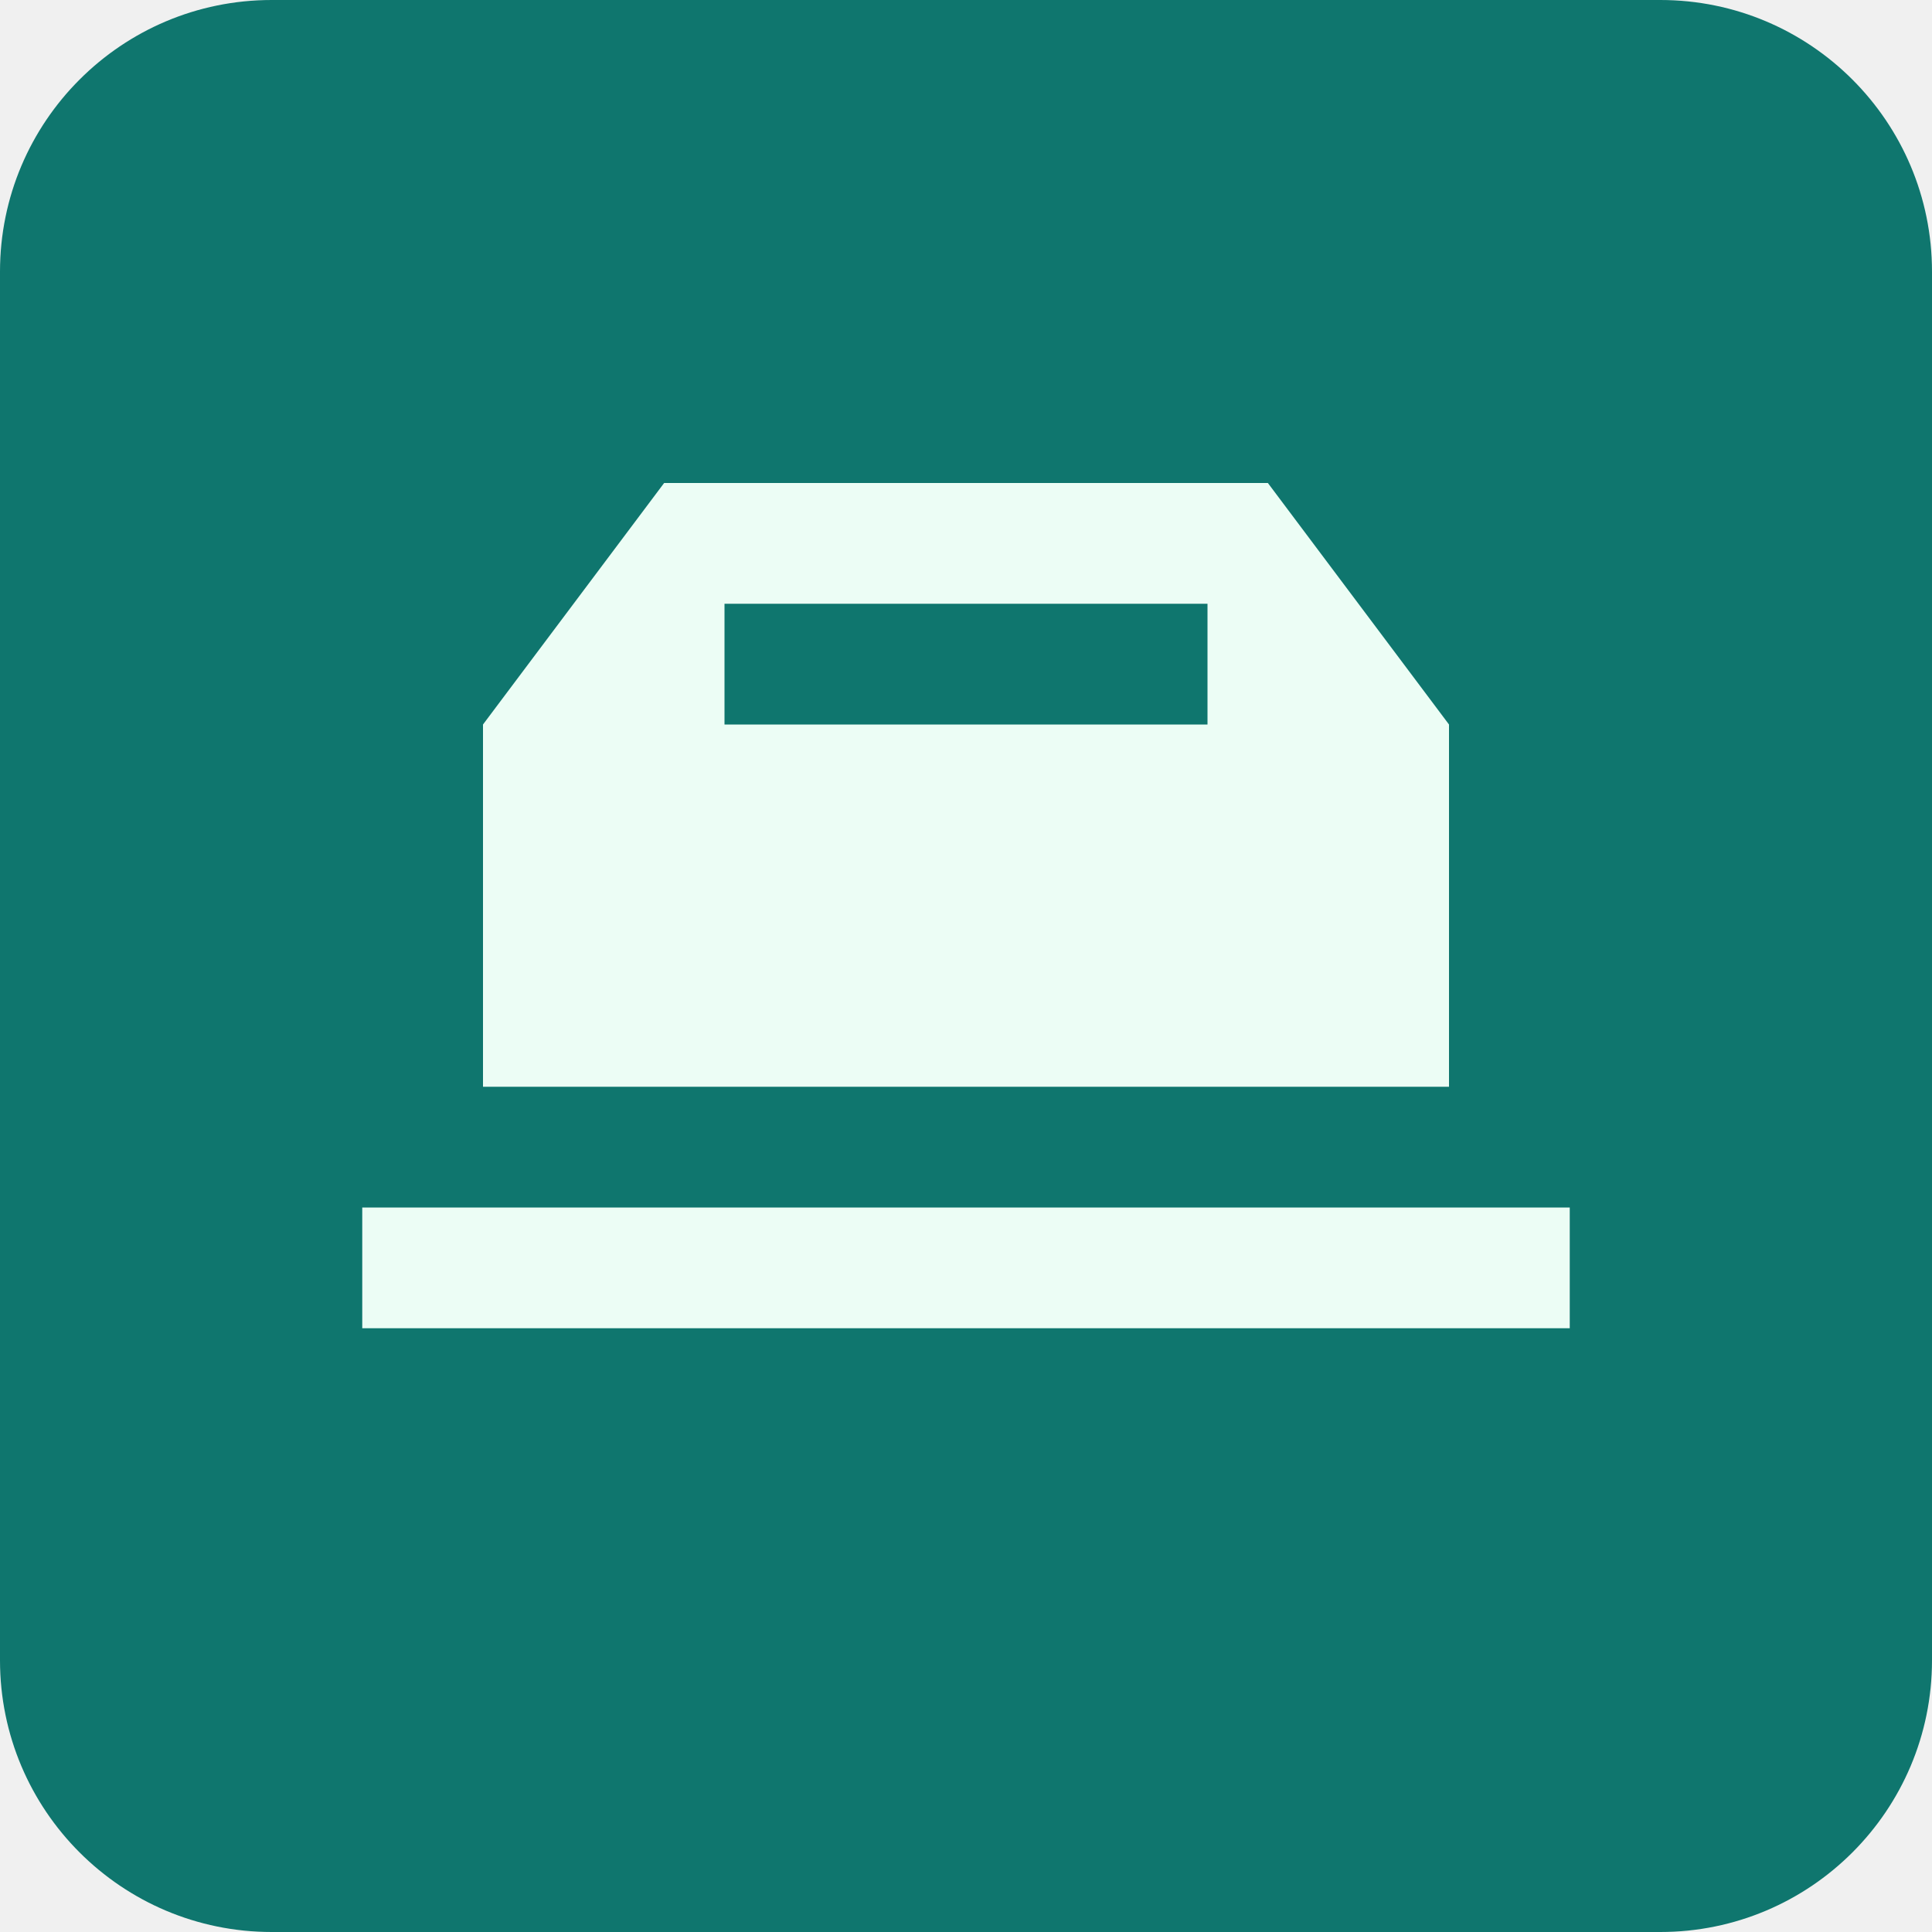
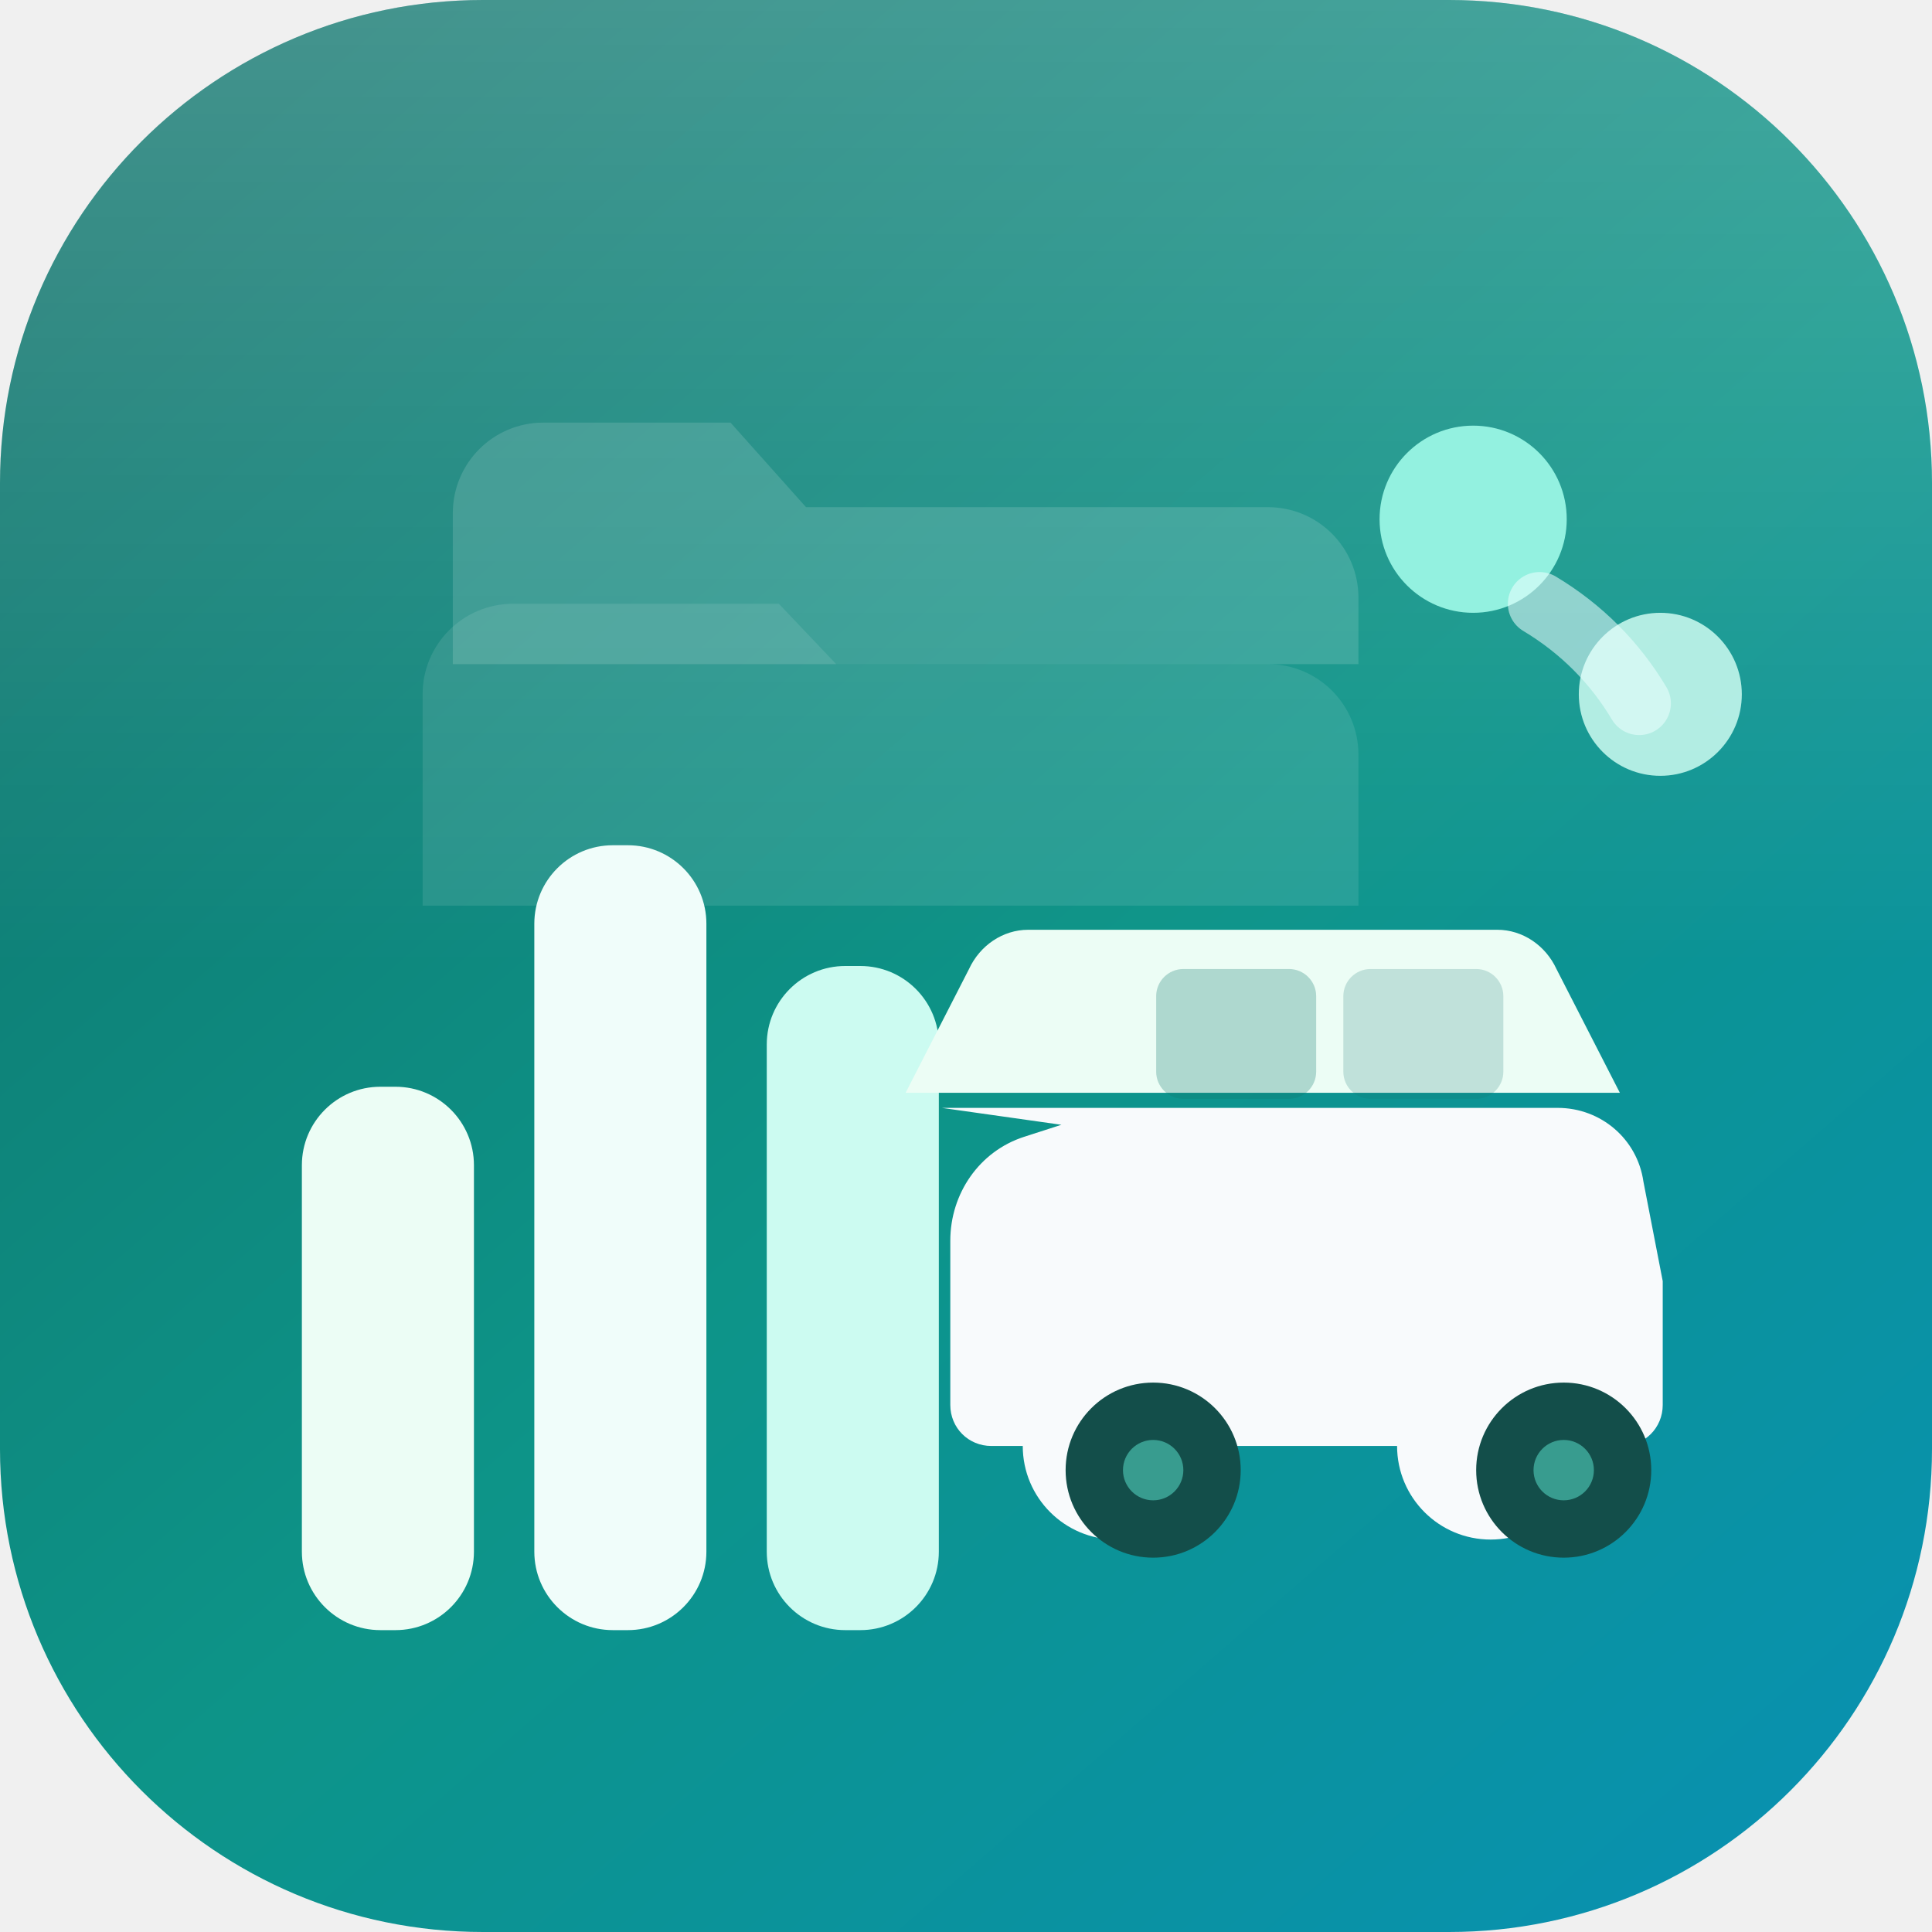
- <svg xmlns="http://www.w3.org/2000/svg" viewBox="0 0 512 512">
-   <rect width="512" height="512" rx="72" fill="#0f766e" />
-   <path fill="#ecfdf5" d="M96 320h320v32H96v-32zm32-128 48-64h160l48 64v96H128V192zm64 0h128v-32H192v32z" />
+ <svg xmlns="http://www.w3.org/2000/svg" viewBox="0 0 32 32" width="512" height="512" fill="none">
+   <defs>
+     <linearGradient id="mcb512" x1="4" y1="2" x2="30" y2="32" gradientUnits="userSpaceOnUse">
+       <stop stop-color="#0f766e" />
+       <stop offset="0.5" stop-color="#0d9488" />
+       <stop offset="1" stop-color="#0891b2" />
+     </linearGradient>
+     <linearGradient id="mcb512-hi" x1="16" y1="0" x2="16" y2="16" gradientUnits="userSpaceOnUse">
+       <stop stop-color="#ffffff" stop-opacity="0.22" />
+       <stop offset="1" stop-color="#ffffff" stop-opacity="0" />
+     </linearGradient>
+   </defs>
+   <rect width="32" height="32" rx="8" fill="url(#mcb512)" />
+   <rect width="32" height="32" rx="8" fill="url(#mcb512-hi)" />
+   <path d="M7.5 8.5C7.5 7.67 8.17 7 9 7h3.1l1.25 1.4H21c.83 0 1.5.67 1.5 1.5V11H7.5V8.5Z" fill="#ffffff" fill-opacity="0.14" />
+   <path d="M7 11.5c0-.83.67-1.5 1.5-1.5h4.4l.95 1H21c.83 0 1.5.67 1.5 1.5v2.5H7v-3.5Z" fill="#ffffff" fill-opacity="0.1" />
+   <rect x="5" y="18" width="2.85" height="9" rx="1.3" fill="#ecfdf5" />
+   <rect x="8.85" y="14" width="2.85" height="13" rx="1.3" fill="#f0fdfa" />
+   <rect x="12.7" y="16" width="2.85" height="11" rx="1.3" fill="#ccfbf1" />
+   <circle cx="24.4" cy="8.6" r="1.55" fill="#99f6e4" fill-opacity="0.95" />
+   <circle cx="27.5" cy="11.5" r="1.35" fill="#ccfbf1" fill-opacity="0.85" />
+   <path d="M25.5 10c.7.42 1.25.98 1.65 1.65" stroke="#ecfeff" stroke-opacity="0.55" stroke-width="1.05" stroke-linecap="round" />
+   <path fill="#f8fafc" d="M15.6 18.35h10.2c.72 0 1.32.52 1.42 1.22l.32 1.65v2.05c0 .38-.3.68-.68.68h-.62a1.55 1.55 0 0 1-3.1 0h-3.1a1.55 1.55 0 0 1-3.1 0h-.52c-.38 0-.68-.3-.68-.68v-2.72c0-.78.48-1.48 1.22-1.72l.62-.2Z" />
+   <path fill="#ecfdf5" d="M17 15.4h7.8c.42 0 .8.26.98.65l1.05 2.05H15l1.05-2.05c.18-.39.56-.65.98-.65Z" />
+   <rect x="19.15" y="16.05" width="2.65" height="2.15" rx="0.45" fill="#0f766e" fill-opacity="0.28" />
+   <rect x="22.25" y="16.05" width="2.65" height="2.15" rx="0.45" fill="#0f766e" fill-opacity="0.2" />
+   <circle cx="19.1" cy="24.35" r="1.45" fill="#134e4a" />
+   <circle cx="25.9" cy="24.35" r="1.45" fill="#134e4a" />
+   <circle cx="19.1" cy="24.35" r="0.5" fill="#5eead4" fill-opacity="0.5" />
+   <circle cx="25.9" cy="24.35" r="0.5" fill="#5eead4" fill-opacity="0.5" />
</svg>
